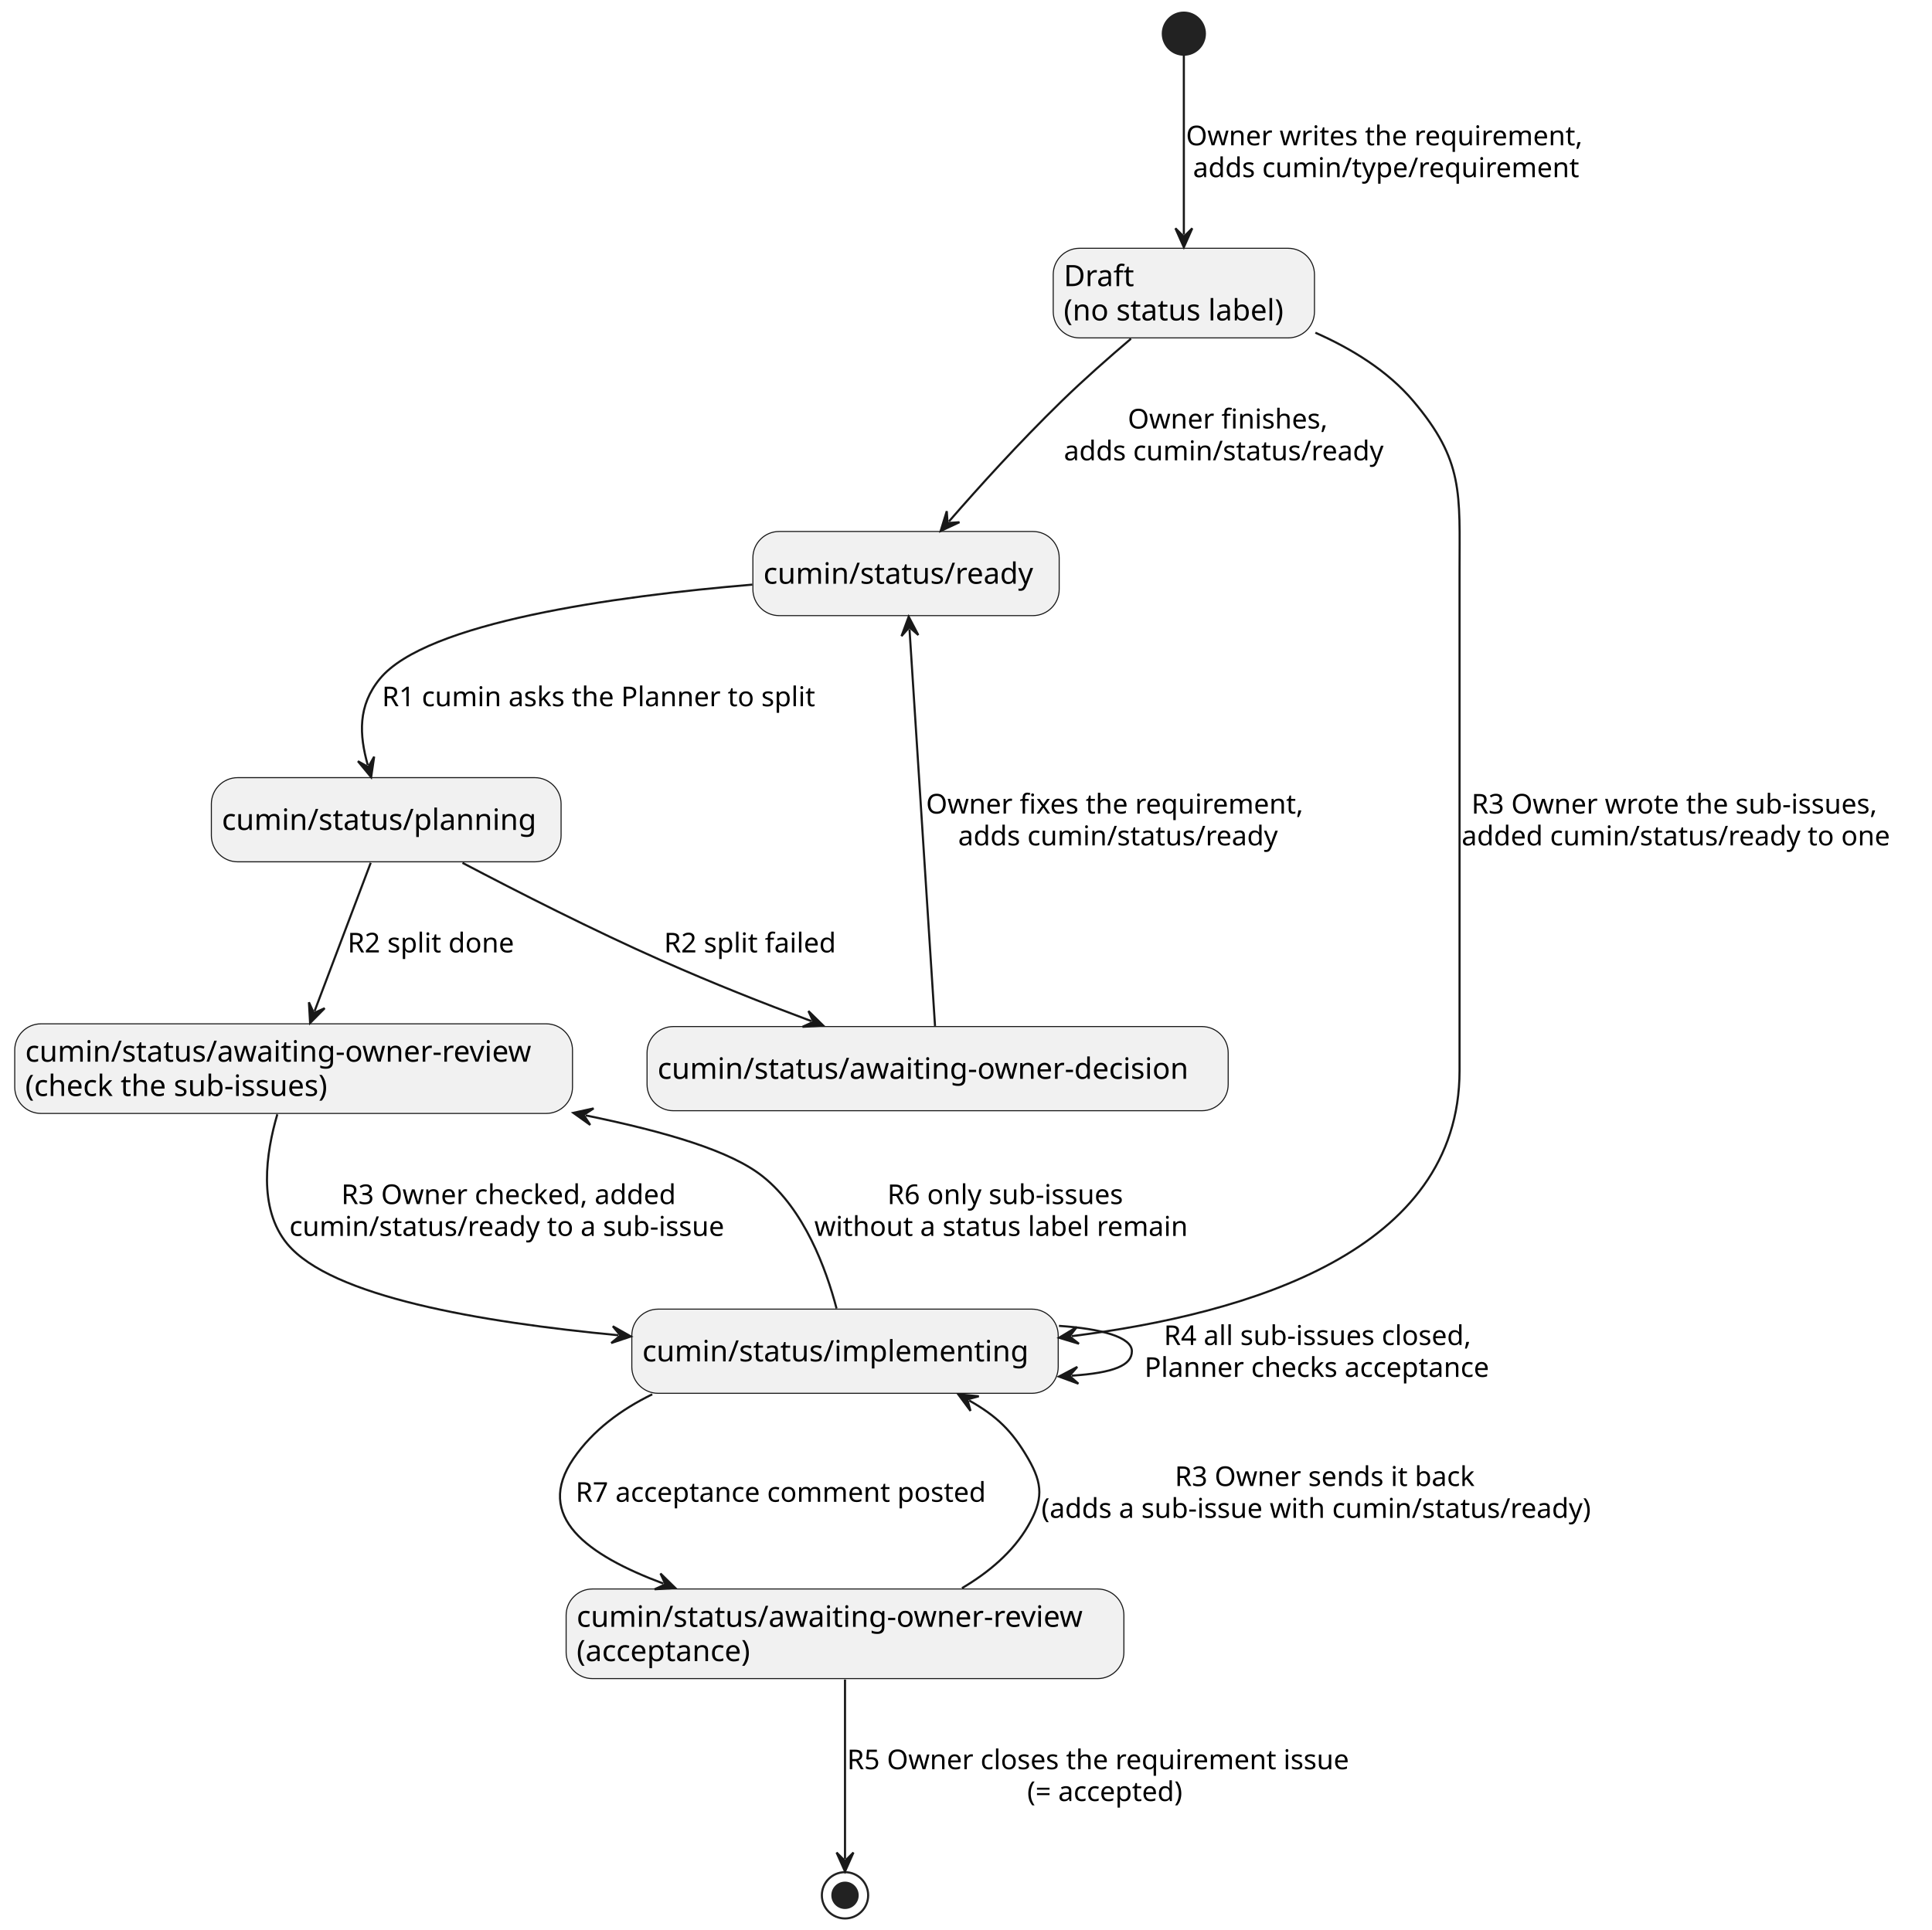
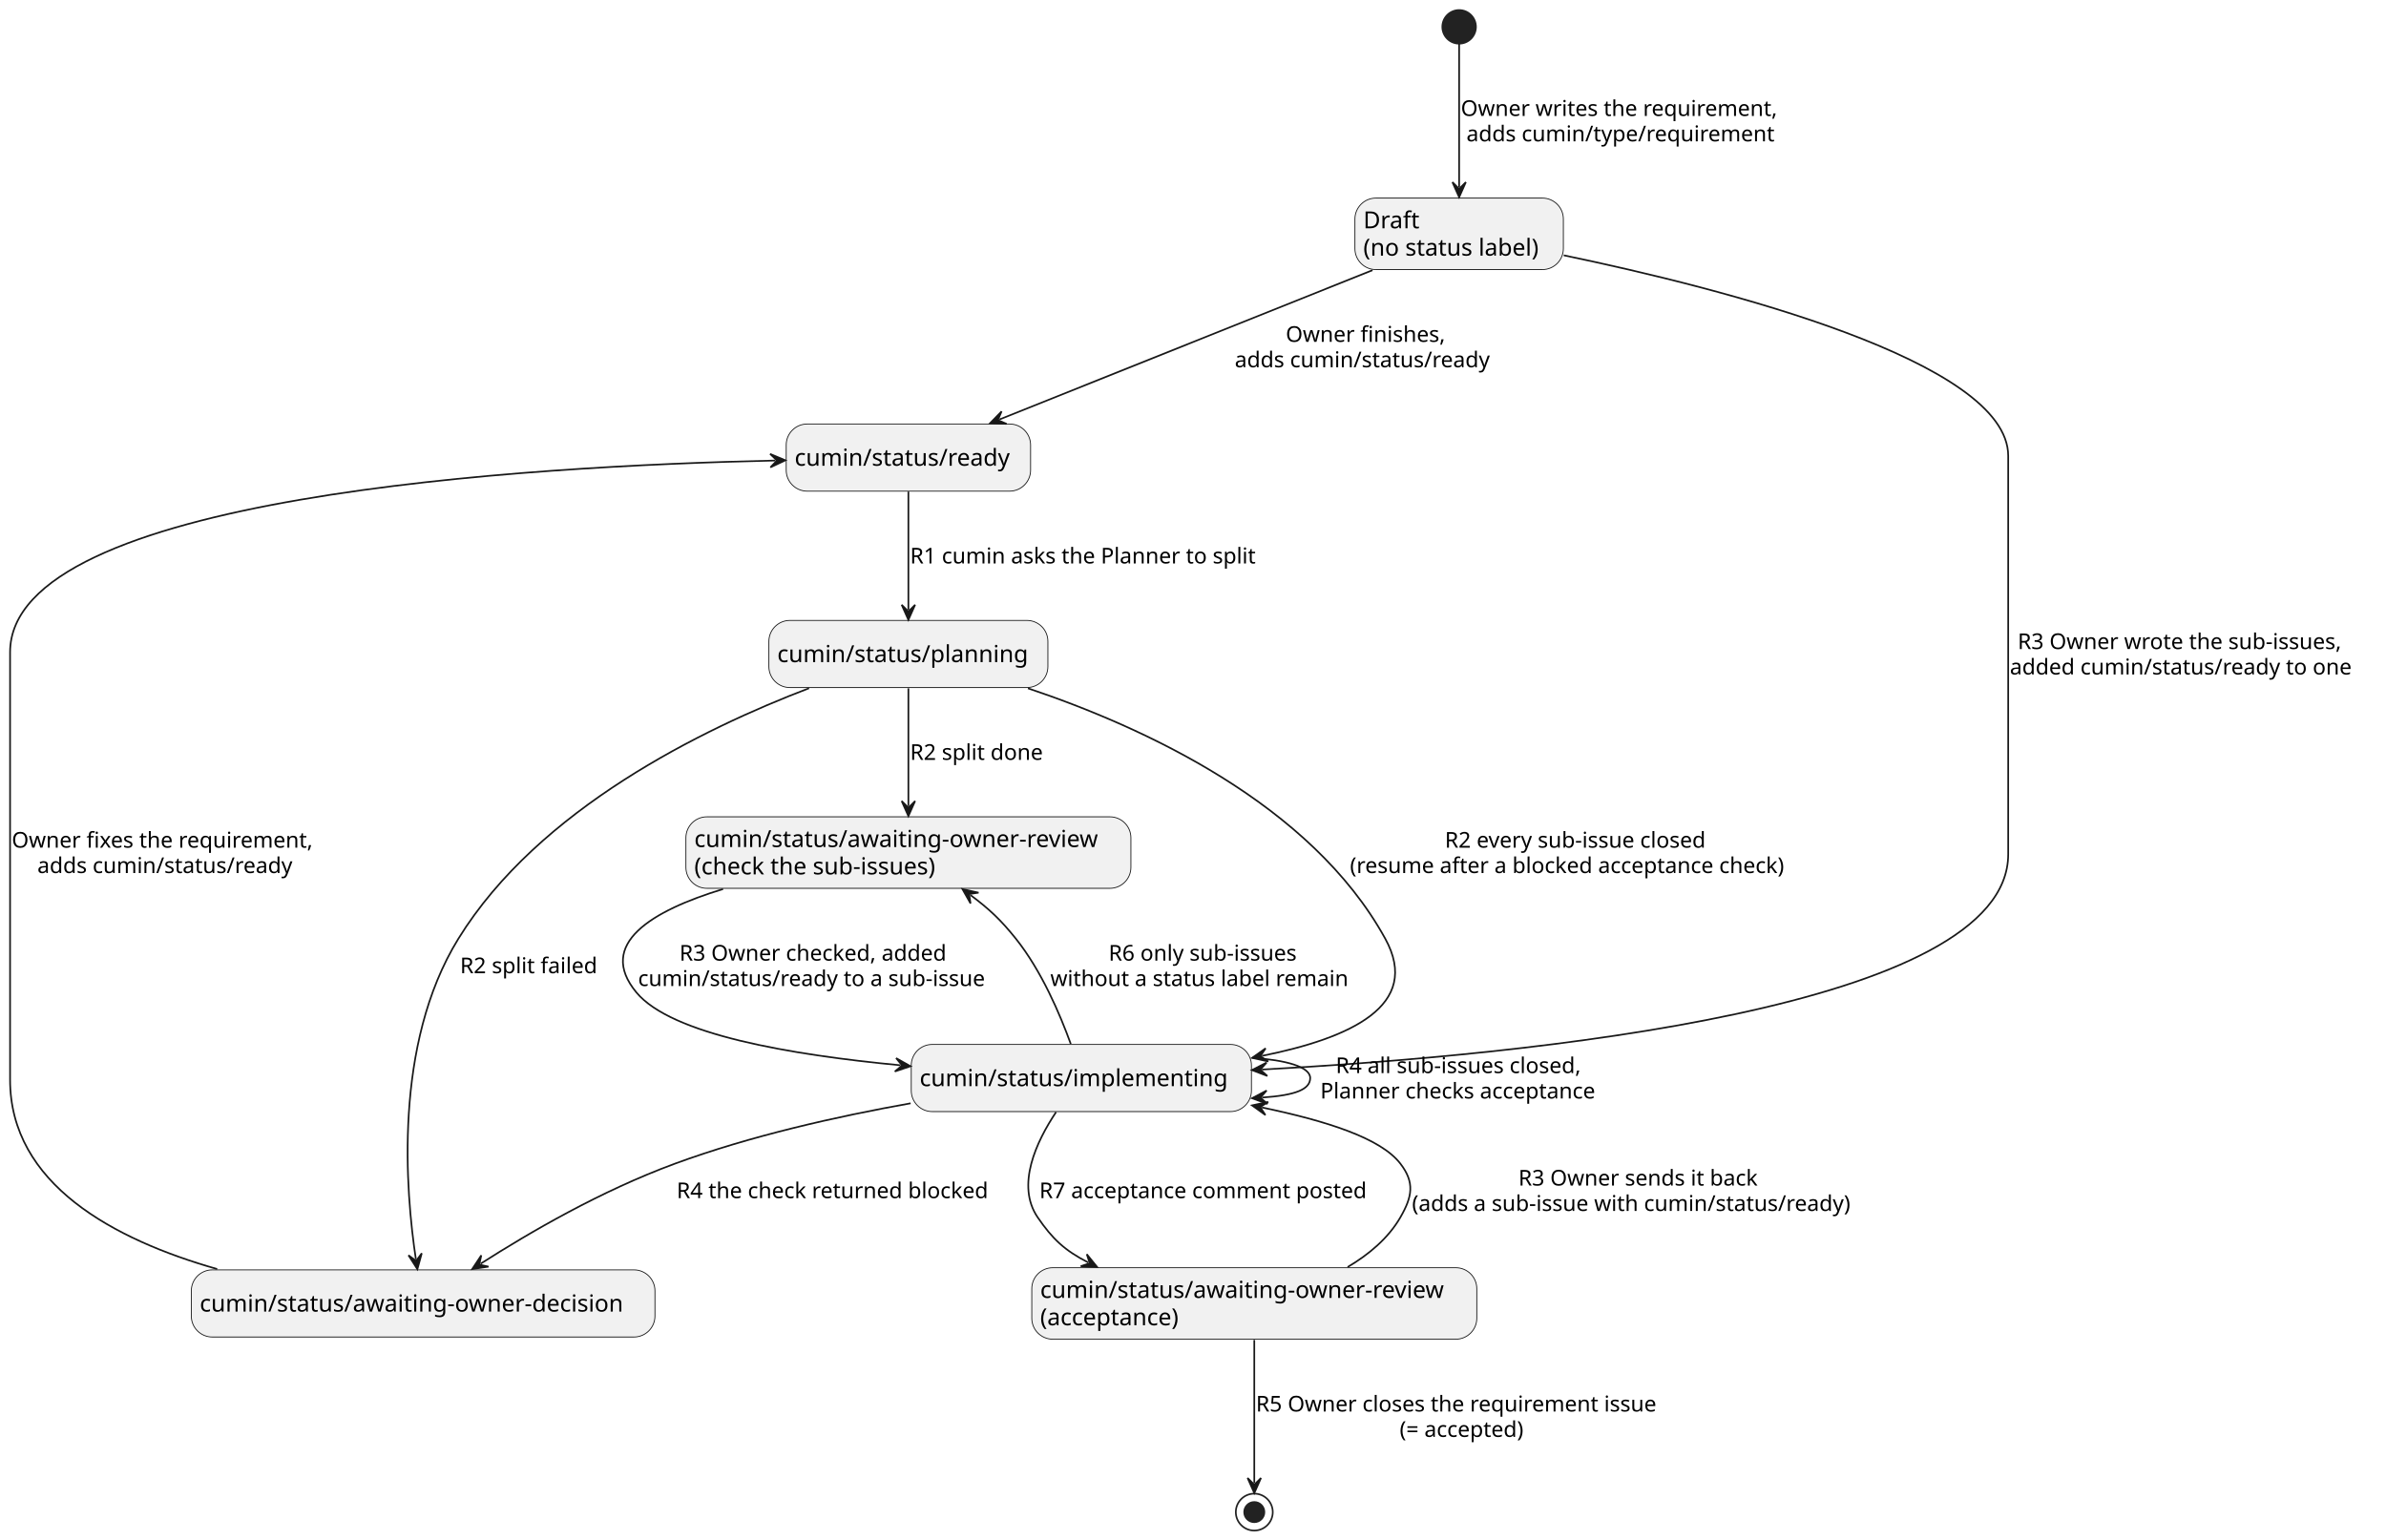
- <svg xmlns="http://www.w3.org/2000/svg" contentStyleType="text/css" data-diagram-type="STATE" height="917px" preserveAspectRatio="none" style="width:918px;height:917px;background:#FFFFFF;" version="1.1" viewBox="0 0 918 917" width="918px" zoomAndPan="magnify">
+ <svg xmlns="http://www.w3.org/2000/svg" contentStyleType="text/css" data-diagram-type="STATE" height="917px" preserveAspectRatio="none" style="width:1421px;height:917px;background:#FFFFFF;" version="1.1" viewBox="0 0 1421 917" width="1421px" zoomAndPan="magnify">
  <defs />
  <g>
-     <rect fill="#F1F1F1" height="42.594" rx="12.5" ry="12.5" style="stroke:#181818;stroke-width:0.5;" width="124.14" x="500.44" y="118" />
-     <text fill="#000000" font-family="sans-serif" font-size="14" lengthAdjust="spacing" textLength="35.533" x="505.44" y="135.995">Draft</text>
-     <text fill="#000000" font-family="sans-serif" font-size="14" lengthAdjust="spacing" textLength="114.14" x="505.44" y="152.292">(no status label)</text>
-     <rect fill="#F1F1F1" height="40" rx="12.5" ry="12.5" style="stroke:#181818;stroke-width:0.5;" width="145.543" x="357.74" y="252.59" />
-     <text fill="#000000" font-family="sans-serif" font-size="14" lengthAdjust="spacing" textLength="135.543" x="362.74" y="277.437">cumin/status/ready</text>
-     <rect fill="#F1F1F1" height="40" rx="12.5" ry="12.5" style="stroke:#181818;stroke-width:0.5;" width="166.174" x="100.43" y="369.59" />
-     <text fill="#000000" font-family="sans-serif" font-size="14" lengthAdjust="spacing" textLength="156.174" x="105.43" y="394.437">cumin/status/planning</text>
-     <rect fill="#F1F1F1" height="42.594" rx="12.5" ry="12.5" style="stroke:#181818;stroke-width:0.5;" width="265.028" x="7" y="486.59" />
-     <text fill="#000000" font-family="sans-serif" font-size="14" lengthAdjust="spacing" textLength="255.028" x="12" y="504.585">cumin/status/awaiting-owner-review</text>
-     <text fill="#000000" font-family="sans-serif" font-size="14" lengthAdjust="spacing" textLength="157.151" x="12" y="520.882">(check the sub-issues)</text>
-     <rect fill="#F1F1F1" height="40" rx="12.5" ry="12.5" style="stroke:#181818;stroke-width:0.5;" width="202.602" x="300.21" y="622.19" />
-     <text fill="#000000" font-family="sans-serif" font-size="14" lengthAdjust="spacing" textLength="192.602" x="305.21" y="647.037">cumin/status/implementing</text>
-     <rect fill="#F1F1F1" height="42.594" rx="12.5" ry="12.5" style="stroke:#181818;stroke-width:0.5;" width="265.028" x="269" y="755.19" />
-     <text fill="#000000" font-family="sans-serif" font-size="14" lengthAdjust="spacing" textLength="255.028" x="274" y="773.185">cumin/status/awaiting-owner-review</text>
-     <text fill="#000000" font-family="sans-serif" font-size="14" lengthAdjust="spacing" textLength="91.649" x="274" y="789.482">(acceptance)</text>
-     <rect fill="#F1F1F1" height="40" rx="12.5" ry="12.5" style="stroke:#181818;stroke-width:0.5;" width="276.13" x="307.45" y="487.89" />
-     <text fill="#000000" font-family="sans-serif" font-size="14" lengthAdjust="spacing" textLength="266.13" x="312.45" y="512.737">cumin/status/awaiting-owner-decision</text>
-     <ellipse cx="562.51" cy="16" fill="#222222" rx="10" ry="10" style="stroke:#222222;stroke-width:1;" />
-     <ellipse cx="401.51" cy="900.78" fill="none" rx="11" ry="11" style="stroke:#222222;stroke-width:1;" />
-     <ellipse cx="401.51" cy="900.78" fill="#222222" rx="6" ry="6" style="stroke:#222222;stroke-width:1;" />
+     <rect fill="#F1F1F1" height="42.594" rx="12.5" ry="12.5" style="stroke:#181818;stroke-width:0.5;" width="124.14" x="806.93" y="118" />
+     <text fill="#000000" font-family="sans-serif" font-size="14" lengthAdjust="spacing" textLength="35.533" x="811.93" y="135.995">Draft</text>
+     <text fill="#000000" font-family="sans-serif" font-size="14" lengthAdjust="spacing" textLength="114.14" x="811.93" y="152.292">(no status label)</text>
+     <rect fill="#F1F1F1" height="40" rx="12.5" ry="12.5" style="stroke:#181818;stroke-width:0.5;" width="145.543" x="468.23" y="252.59" />
+     <text fill="#000000" font-family="sans-serif" font-size="14" lengthAdjust="spacing" textLength="135.543" x="473.23" y="277.437">cumin/status/ready</text>
+     <rect fill="#F1F1F1" height="40" rx="12.5" ry="12.5" style="stroke:#181818;stroke-width:0.5;" width="166.174" x="457.91" y="369.59" />
+     <text fill="#000000" font-family="sans-serif" font-size="14" lengthAdjust="spacing" textLength="156.174" x="462.91" y="394.437">cumin/status/planning</text>
+     <rect fill="#F1F1F1" height="42.594" rx="12.5" ry="12.5" style="stroke:#181818;stroke-width:0.5;" width="265.028" x="408.49" y="486.59" />
+     <text fill="#000000" font-family="sans-serif" font-size="14" lengthAdjust="spacing" textLength="255.028" x="413.49" y="504.585">cumin/status/awaiting-owner-review</text>
+     <text fill="#000000" font-family="sans-serif" font-size="14" lengthAdjust="spacing" textLength="157.151" x="413.49" y="520.882">(check the sub-issues)</text>
+     <rect fill="#F1F1F1" height="40" rx="12.5" ry="12.5" style="stroke:#181818;stroke-width:0.5;" width="202.602" x="542.7" y="622.19" />
+     <text fill="#000000" font-family="sans-serif" font-size="14" lengthAdjust="spacing" textLength="192.602" x="547.7" y="647.037">cumin/status/implementing</text>
+     <rect fill="#F1F1F1" height="42.594" rx="12.5" ry="12.5" style="stroke:#181818;stroke-width:0.5;" width="265.028" x="614.49" y="755.19" />
+     <text fill="#000000" font-family="sans-serif" font-size="14" lengthAdjust="spacing" textLength="255.028" x="619.49" y="773.185">cumin/status/awaiting-owner-review</text>
+     <text fill="#000000" font-family="sans-serif" font-size="14" lengthAdjust="spacing" textLength="91.649" x="619.49" y="789.482">(acceptance)</text>
+     <rect fill="#F1F1F1" height="40" rx="12.5" ry="12.5" style="stroke:#181818;stroke-width:0.5;" width="276.13" x="113.94" y="756.48" />
+     <text fill="#000000" font-family="sans-serif" font-size="14" lengthAdjust="spacing" textLength="266.13" x="118.94" y="781.327">cumin/status/awaiting-owner-decision</text>
+     <ellipse cx="869" cy="16" fill="#222222" rx="10" ry="10" style="stroke:#222222;stroke-width:1;" />
+     <ellipse cx="747" cy="900.78" fill="none" rx="11" ry="11" style="stroke:#222222;stroke-width:1;" />
+     <ellipse cx="747" cy="900.78" fill="#222222" rx="6" ry="6" style="stroke:#222222;stroke-width:1;" />
    <g class="link" data-entity-1=".start." data-entity-2="Draft" data-source-line="15" data-uid="lnk3" id="link_.start._Draft">
-       <path d="M562.51,26.12 C562.51,45.4 562.51,84.74 562.51,111.5" fill="none" id="*start*-to-Draft" style="stroke:#181818;stroke-width:1;" />
-       <polygon fill="#181818" points="562.51,117.5,566.51,108.5,562.51,112.5,558.51,108.5,562.51,117.5" style="stroke:#181818;stroke-width:1;" />
-       <text fill="#000000" font-family="sans-serif" font-size="13" lengthAdjust="spacing" textLength="200.554" x="563.51" y="69.067">Owner writes the requirement,</text>
-       <text fill="#000000" font-family="sans-serif" font-size="13" lengthAdjust="spacing" textLength="193.864" x="566.855" y="84.2">adds cumin/type/requirement</text>
+       <path d="M869,26.12 C869,45.4 869,84.74 869,111.5" fill="none" id="*start*-to-Draft" style="stroke:#181818;stroke-width:1;" />
+       <polygon fill="#181818" points="869,117.5,873,108.5,869,112.5,865,108.5,869,117.5" style="stroke:#181818;stroke-width:1;" />
+       <text fill="#000000" font-family="sans-serif" font-size="13" lengthAdjust="spacing" textLength="200.554" x="870" y="69.067">Owner writes the requirement,</text>
+       <text fill="#000000" font-family="sans-serif" font-size="13" lengthAdjust="spacing" textLength="193.864" x="873.345" y="84.2">adds cumin/type/requirement</text>
    </g>
    <g class="link" data-entity-1="Draft" data-entity-2="Ready" data-source-line="16" data-uid="lnk4" id="link_Draft_Ready">
-       <path d="M537.4,160.97 C526.98,169.83 514.92,180.45 504.51,190.59 C483.78,210.8 465.522,231.046 450.901,247.826" fill="none" id="Draft-to-Ready" style="stroke:#181818;stroke-width:1;" />
-       <polygon fill="#181818" points="446.96,252.35,455.888,248.192,450.245,248.58,449.856,242.937,446.96,252.35" style="stroke:#181818;stroke-width:1;" />
-       <text fill="#000000" font-family="sans-serif" font-size="13" lengthAdjust="spacing" textLength="100.534" x="535.861" y="203.657">Owner finishes,</text>
-       <text fill="#000000" font-family="sans-serif" font-size="13" lengthAdjust="spacing" textLength="161.237" x="505.51" y="218.79">adds cumin/status/ready</text>
+       <path d="M817.39,160.96 C754.97,185.94 656.26,225.45 595.21,249.89" fill="none" id="Draft-to-Ready" style="stroke:#181818;stroke-width:1;" />
+       <polygon fill="#181818" points="589.64,252.12,599.482,252.489,594.282,250.262,596.509,245.062,589.64,252.12" style="stroke:#181818;stroke-width:1;" />
+       <text fill="#000000" font-family="sans-serif" font-size="13" lengthAdjust="spacing" textLength="100.534" x="765.731" y="203.657">Owner finishes,</text>
+       <text fill="#000000" font-family="sans-serif" font-size="13" lengthAdjust="spacing" textLength="161.237" x="735.38" y="218.79">adds cumin/status/ready</text>
    </g>
    <g class="link" data-entity-1="Draft" data-entity-2="Implementing" data-source-line="17" data-uid="lnk5" id="link_Draft_Implementing">
-       <path d="M625.01,158.12 C642.15,165.68 659.34,176.19 671.51,190.59 C695.6,219.08 693.51,234.29 693.51,271.59 C693.51,271.59 693.51,271.59 693.51,508.89 C693.51,594.74 593.453,624.409 509.183,635.039" fill="none" id="Draft-to-Implementing" style="stroke:#181818;stroke-width:1;" />
-       <polygon fill="#181818" points="503.23,635.79,512.66,638.632,508.191,635.164,511.659,630.695,503.23,635.79" style="stroke:#181818;stroke-width:1;" />
-       <text fill="#000000" font-family="sans-serif" font-size="13" lengthAdjust="spacing" textLength="206.895" x="699.172" y="386.657">R3 Owner wrote the sub-issues,</text>
-       <text fill="#000000" font-family="sans-serif" font-size="13" lengthAdjust="spacing" textLength="216.22" x="694.51" y="401.79">added cumin/status/ready to one</text>
+       <path d="M931.28,152.09 C1026.15,171.87 1196,215.16 1196,271.59 C1196,271.59 1196,271.59 1196,508.89 C1196,600.48 910.981,628.485 751.561,637.135" fill="none" id="Draft-to-Implementing" style="stroke:#181818;stroke-width:1;" />
+       <polygon fill="#181818" points="745.57,637.46,754.774,640.966,750.563,637.189,754.34,632.978,745.57,637.46" style="stroke:#181818;stroke-width:1;" />
+       <text fill="#000000" font-family="sans-serif" font-size="13" lengthAdjust="spacing" textLength="206.895" x="1201.662" y="386.657">R3 Owner wrote the sub-issues,</text>
+       <text fill="#000000" font-family="sans-serif" font-size="13" lengthAdjust="spacing" textLength="216.22" x="1197" y="401.79">added cumin/status/ready to one</text>
    </g>
    <g class="link" data-entity-1="Ready" data-entity-2="Planning" data-source-line="18" data-uid="lnk6" id="link_Ready_Planning">
-       <path d="M357.48,277.85 C291.89,283.39 202.61,295.74 180.51,322.59 C169.95,335.43 170.696,349.121 174.737,363.591" fill="none" id="Ready-to-Planning" style="stroke:#181818;stroke-width:1;" />
-       <polygon fill="#181818" points="176.35,369.37,177.782,359.626,175.005,364.554,170.077,361.777,176.35,369.37" style="stroke:#181818;stroke-width:1;" />
-       <text fill="#000000" font-family="sans-serif" font-size="13" lengthAdjust="spacing" textLength="222.009" x="181.51" y="335.657">R1 cumin asks the Planner to split</text>
+       <path d="M541,292.84 C541,314.07 541,342.03 541,363.28" fill="none" id="Ready-to-Planning" style="stroke:#181818;stroke-width:1;" />
+       <polygon fill="#181818" points="541,369.28,545,360.28,541,364.28,537,360.28,541,369.28" style="stroke:#181818;stroke-width:1;" />
+       <text fill="#000000" font-family="sans-serif" font-size="13" lengthAdjust="spacing" textLength="222.009" x="542" y="335.657">R1 cumin asks the Planner to split</text>
    </g>
    <g class="link" data-entity-1="Planning" data-entity-2="PlanReview" data-source-line="19" data-uid="lnk7" id="link_Planning_PlanReview">
-       <path d="M176.15,410.06 C168.17,431.14 157.622,459.018 149.472,480.568" fill="none" id="Planning-to-PlanReview" style="stroke:#181818;stroke-width:1;" />
-       <polygon fill="#181818" points="147.35,486.18,154.275,479.177,149.119,481.503,146.792,476.347,147.35,486.18" style="stroke:#181818;stroke-width:1;" />
-       <text fill="#000000" font-family="sans-serif" font-size="13" lengthAdjust="spacing" textLength="85.357" x="165.15" y="452.657">R2 split done</text>
+       <path d="M541,410.06 C541,431.14 541,458.63 541,480.18" fill="none" id="Planning-to-PlanReview" style="stroke:#181818;stroke-width:1;" />
+       <polygon fill="#181818" points="541,486.18,545,477.18,541,481.18,537,477.18,541,486.18" style="stroke:#181818;stroke-width:1;" />
+       <text fill="#000000" font-family="sans-serif" font-size="13" lengthAdjust="spacing" textLength="85.357" x="542" y="452.657">R2 split done</text>
    </g>
-     <g class="link" data-entity-1="Planning" data-entity-2="Decision" data-source-line="20" data-uid="lnk8" id="link_Planning_Decision">
-       <path d="M219.75,410.08 C245.79,423.78 281.91,442.16 314.51,456.59 C339.35,467.59 361.789,476.441 385.539,485.311" fill="none" id="Planning-to-Decision" style="stroke:#181818;stroke-width:1;" />
-       <polygon fill="#181818" points="391.16,487.41,384.128,480.514,386.476,485.661,381.329,488.008,391.16,487.41" style="stroke:#181818;stroke-width:1;" />
-       <text fill="#000000" font-family="sans-serif" font-size="13" lengthAdjust="spacing" textLength="88.931" x="315.51" y="452.657">R2 split failed</text>
+     <g class="link" data-entity-1="Planning" data-entity-2="Implementing" data-source-line="20" data-uid="lnk8" id="link_Planning_Implementing">
+       <path d="M612.19,410.03 C680.87,433.06 780.75,478.82 825,559.19 C846.96,599.08 804.042,618.447 751.602,628.997" fill="none" id="Planning-to-Implementing" style="stroke:#181818;stroke-width:1;" />
+       <polygon fill="#181818" points="745.72,630.18,755.332,632.326,750.622,629.194,753.754,624.484,745.72,630.18" style="stroke:#181818;stroke-width:1;" />
+       <text fill="#000000" font-family="sans-serif" font-size="13" lengthAdjust="spacing" textLength="169.514" x="860.5" y="504.957">R2 every sub-issue closed</text>
+       <text fill="#000000" font-family="sans-serif" font-size="13" lengthAdjust="spacing" textLength="282.534" x="803.99" y="520.09">(resume after a blocked acceptance check)</text>
    </g>
-     <g class="link" data-entity-1="Decision" data-entity-2="Ready" data-source-line="21" data-uid="lnk9" id="link_Decision_Ready">
-       <path d="M444.28,487.62 C441.46,443.8 434.985,343.098 432.155,299.068" fill="none" id="Decision-to-Ready" style="stroke:#181818;stroke-width:1;" />
-       <polygon fill="#181818" points="431.77,293.08,428.356,302.318,432.091,298.07,436.339,301.805,431.77,293.08" style="stroke:#181818;stroke-width:1;" />
-       <text fill="#000000" font-family="sans-serif" font-size="13" lengthAdjust="spacing" textLength="191.75" x="440.01" y="386.657">Owner fixes the requirement,</text>
-       <text fill="#000000" font-family="sans-serif" font-size="13" lengthAdjust="spacing" textLength="161.237" x="455.267" y="401.79">adds cumin/status/ready</text>
+     <g class="link" data-entity-1="Planning" data-entity-2="Decision" data-source-line="21" data-uid="lnk9" id="link_Planning_Decision">
+       <path d="M481.83,409.99 C418.5,434.14 320.71,481.89 273,559.19 C234.06,622.27 241.637,710.017 247.677,750.147" fill="none" id="Planning-to-Decision" style="stroke:#181818;stroke-width:1;" />
+       <polygon fill="#181818" points="248.57,756.08,251.186,746.585,247.826,751.136,243.275,747.776,248.57,756.08" style="stroke:#181818;stroke-width:1;" />
+       <text fill="#000000" font-family="sans-serif" font-size="13" lengthAdjust="spacing" textLength="88.931" x="274" y="579.757">R2 split failed</text>
    </g>
-     <g class="link" data-entity-1="PlanReview" data-entity-2="Implementing" data-source-line="22" data-uid="lnk10" id="link_PlanReview_Implementing">
-       <path d="M131.77,529.6 C126.4,547.9 122.46,574.24 136.51,591.19 C157.36,616.33 228.197,628.351 293.797,634.601" fill="none" id="PlanReview-to-Implementing" style="stroke:#181818;stroke-width:1;" />
-       <polygon fill="#181818" points="299.77,635.17,291.19,630.334,294.793,634.696,290.431,638.298,299.77,635.17" style="stroke:#181818;stroke-width:1;" />
-       <text fill="#000000" font-family="sans-serif" font-size="13" lengthAdjust="spacing" textLength="171.31" x="162.167" y="572.257">R3 Owner checked, added</text>
-       <text fill="#000000" font-family="sans-serif" font-size="13" lengthAdjust="spacing" textLength="220.625" x="137.51" y="587.39">cumin/status/ready to a sub-issue</text>
+     <g class="link" data-entity-1="Decision" data-entity-2="Ready" data-source-line="22" data-uid="lnk10" id="link_Decision_Ready">
+       <path d="M129.36,755.99 C67.74,738.46 6,705.38 6,643.19 C6,388.59 6,388.59 6,388.59 C6,295.25 315.212,277.583 461.731,274.343" fill="none" id="Decision-to-Ready" style="stroke:#181818;stroke-width:1;" />
+       <polygon fill="#181818" points="467.73,274.21,458.644,270.41,462.731,274.32,458.821,278.408,467.73,274.21" style="stroke:#181818;stroke-width:1;" />
+       <text fill="#000000" font-family="sans-serif" font-size="13" lengthAdjust="spacing" textLength="191.75" x="7" y="504.957">Owner fixes the requirement,</text>
+       <text fill="#000000" font-family="sans-serif" font-size="13" lengthAdjust="spacing" textLength="161.237" x="22.257" y="520.09">adds cumin/status/ready</text>
    </g>
-     <g class="link" data-entity-1="Implementing" data-entity-2="PlanReview" data-source-line="25" data-uid="lnk13" id="link_Implementing_PlanReview">
-       <path d="M397.49,621.88 C392.53,603.03 382.22,574.93 362.51,559.19 C347.36,547.07 317.147,538.087 278.307,530.107" fill="none" id="Implementing-to-PlanReview" style="stroke:#181818;stroke-width:1;" />
-       <polygon fill="#181818" points="272.43,528.9,280.441,534.629,277.328,529.906,282.051,526.793,272.43,528.9" style="stroke:#181818;stroke-width:1;" />
-       <text fill="#000000" font-family="sans-serif" font-size="13" lengthAdjust="spacing" textLength="121.189" x="421.623" y="572.257">R6 only sub-issues</text>
-       <text fill="#000000" font-family="sans-serif" font-size="13" lengthAdjust="spacing" textLength="190.576" x="386.93" y="587.39">without a status label remain</text>
+     <g class="link" data-entity-1="PlanReview" data-entity-2="Implementing" data-source-line="23" data-uid="lnk11" id="link_PlanReview_Implementing">
+       <path d="M430.62,529.62 C388.22,542.55 355.09,562.35 379,591.19 C399.84,616.33 470.687,628.351 536.287,634.601" fill="none" id="PlanReview-to-Implementing" style="stroke:#181818;stroke-width:1;" />
+       <polygon fill="#181818" points="542.26,635.17,533.68,630.334,537.283,634.696,532.921,638.298,542.26,635.17" style="stroke:#181818;stroke-width:1;" />
+       <text fill="#000000" font-family="sans-serif" font-size="13" lengthAdjust="spacing" textLength="171.31" x="404.658" y="572.257">R3 Owner checked, added</text>
+       <text fill="#000000" font-family="sans-serif" font-size="13" lengthAdjust="spacing" textLength="220.625" x="380" y="587.39">cumin/status/ready to a sub-issue</text>
    </g>
-     <g class="link" data-entity-1="Implementing" data-entity-2="Implementing" data-source-line="23" data-uid="lnk11" id="link_Implementing_Implementing">
-       <path d="M503.16,630.14 C523.39,631.5 537.82,635.51 537.82,642.19 C537.82,648.86 529.376,652.467 509.147,653.827" fill="none" id="Implementing-to-Implementing" style="stroke:#181818;stroke-width:1;" />
-       <polygon fill="#181818" points="503.16,654.23,512.408,657.617,508.149,653.895,511.871,649.635,503.16,654.23" style="stroke:#181818;stroke-width:1;" />
-       <text fill="#000000" font-family="sans-serif" font-size="13" lengthAdjust="spacing" textLength="158.882" x="553.027" y="639.257">R4 all sub-issues closed,</text>
-       <text fill="#000000" font-family="sans-serif" font-size="13" lengthAdjust="spacing" textLength="177.296" x="543.82" y="654.39">Planner checks acceptance</text>
+     <g class="link" data-entity-1="Implementing" data-entity-2="PlanReview" data-source-line="27" data-uid="lnk15" id="link_Implementing_PlanReview">
+       <path d="M637.7,621.88 C631.34,604.31 620.26,578.27 605,559.19 C596.09,548.04 589.065,541.441 577.985,533.201" fill="none" id="Implementing-to-PlanReview" style="stroke:#181818;stroke-width:1;" />
+       <polygon fill="#181818" points="573.17,529.62,578.005,538.201,577.182,532.604,582.779,531.781,573.17,529.62" style="stroke:#181818;stroke-width:1;" />
+       <text fill="#000000" font-family="sans-serif" font-size="13" lengthAdjust="spacing" textLength="121.189" x="660.233" y="572.257">R6 only sub-issues</text>
+       <text fill="#000000" font-family="sans-serif" font-size="13" lengthAdjust="spacing" textLength="190.576" x="625.54" y="587.39">without a status label remain</text>
    </g>
-     <g class="link" data-entity-1="Implementing" data-entity-2="Acceptance" data-source-line="24" data-uid="lnk12" id="link_Implementing_Acceptance">
-       <path d="M309.92,662.67 C295.17,669.87 281.74,679.71 272.51,693.19 C253.6,720.8 278.929,739.071 315.249,752.631" fill="none" id="Implementing-to-Acceptance" style="stroke:#181818;stroke-width:1;" />
-       <polygon fill="#181818" points="320.87,754.73,313.837,747.835,316.186,752.981,311.039,755.33,320.87,754.73" style="stroke:#181818;stroke-width:1;" />
-       <text fill="#000000" font-family="sans-serif" font-size="13" lengthAdjust="spacing" textLength="210.749" x="273.51" y="713.757">R7 acceptance comment posted</text>
+     <g class="link" data-entity-1="Implementing" data-entity-2="Implementing" data-source-line="24" data-uid="lnk12" id="link_Implementing_Implementing">
+       <path d="M745.65,630.14 C765.88,631.5 780.3,635.51 780.3,642.19 C780.3,648.86 771.866,652.467 751.636,653.827" fill="none" id="Implementing-to-Implementing" style="stroke:#181818;stroke-width:1;" />
+       <polygon fill="#181818" points="745.65,654.23,754.898,657.617,750.639,653.895,754.361,649.635,745.65,654.23" style="stroke:#181818;stroke-width:1;" />
+       <text fill="#000000" font-family="sans-serif" font-size="13" lengthAdjust="spacing" textLength="158.882" x="795.507" y="639.257">R4 all sub-issues closed,</text>
+       <text fill="#000000" font-family="sans-serif" font-size="13" lengthAdjust="spacing" textLength="177.296" x="786.3" y="654.39">Planner checks acceptance</text>
    </g>
-     <g class="link" data-entity-1="Acceptance" data-entity-2="Implementing" data-source-line="26" data-uid="lnk14" id="link_Acceptance_Implementing">
-       <path d="M457.09,754.8 C469.59,747.43 481.28,737.73 488.51,725.19 C495.62,712.87 495.64,705.5 488.51,693.19 C480.92,680.07 473.661,673.046 460.501,665.596" fill="none" id="Acceptance-to-Implementing" style="stroke:#181818;stroke-width:1;" />
-       <polygon fill="#181818" points="455.28,662.64,461.142,670.555,459.631,665.103,465.083,663.593,455.28,662.64" style="stroke:#181818;stroke-width:1;" />
-       <text fill="#000000" font-family="sans-serif" font-size="13" lengthAdjust="spacing" textLength="153.918" x="558.228" y="706.257">R3 Owner sends it back</text>
-       <text fill="#000000" font-family="sans-serif" font-size="13" lengthAdjust="spacing" textLength="280.674" x="494.85" y="721.39">(adds a sub-issue with cumin/status/ready)</text>
+     <g class="link" data-entity-1="Implementing" data-entity-2="Decision" data-source-line="25" data-uid="lnk13" id="link_Implementing_Decision">
+       <path d="M542.34,657.25 C498.35,665.1 446.79,676.7 402,693.19 C357.68,709.5 315.609,734.073 286.259,752.793" fill="none" id="Implementing-to-Decision" style="stroke:#181818;stroke-width:1;" />
+       <polygon fill="#181818" points="281.2,756.02,290.939,754.553,285.416,753.331,286.637,747.808,281.2,756.02" style="stroke:#181818;stroke-width:1;" />
+       <text fill="#000000" font-family="sans-serif" font-size="13" lengthAdjust="spacing" textLength="200.484" x="403" y="713.757">R4 the check returned blocked</text>
    </g>
-     <g class="link" data-entity-1="Acceptance" data-entity-2=".end." data-source-line="27" data-uid="lnk16" id="link_Acceptance_.end.">
-       <path d="M401.51,798.23 C401.51,824.67 401.51,863.36 401.51,883.45" fill="none" id="Acceptance-to-*end*" style="stroke:#181818;stroke-width:1;" />
-       <polygon fill="#181818" points="401.51,889.45,405.51,880.45,401.51,884.45,397.51,880.45,401.51,889.45" style="stroke:#181818;stroke-width:1;" />
-       <text fill="#000000" font-family="sans-serif" font-size="13" lengthAdjust="spacing" textLength="256.185" x="402.51" y="840.847">R5 Owner closes the requirement issue</text>
-       <text fill="#000000" font-family="sans-serif" font-size="13" lengthAdjust="spacing" textLength="85.027" x="488.089" y="855.98">(= accepted)</text>
+     <g class="link" data-entity-1="Implementing" data-entity-2="Acceptance" data-source-line="26" data-uid="lnk14" id="link_Implementing_Acceptance">
+       <path d="M628.95,662.48 C617.23,680.05 604.94,706.07 618,725.19 C626.82,738.09 634.125,744.954 648.105,752.084" fill="none" id="Implementing-to-Acceptance" style="stroke:#181818;stroke-width:1;" />
+       <polygon fill="#181818" points="653.45,754.81,647.25,747.158,648.996,752.538,643.615,754.284,653.45,754.81" style="stroke:#181818;stroke-width:1;" />
+       <text fill="#000000" font-family="sans-serif" font-size="13" lengthAdjust="spacing" textLength="210.749" x="619" y="713.757">R7 acceptance comment posted</text>
+     </g>
+     <g class="link" data-entity-1="Acceptance" data-entity-2="Implementing" data-source-line="28" data-uid="lnk16" id="link_Acceptance_Implementing">
+       <path d="M802.58,754.8 C815.07,747.43 826.76,737.73 834,725.19 C841.11,712.87 842.68,704.45 834,693.19 C822.34,678.06 790.384,667.826 751.524,659.716" fill="none" id="Acceptance-to-Implementing" style="stroke:#181818;stroke-width:1;" />
+       <polygon fill="#181818" points="745.65,658.49,753.643,664.244,750.544,659.511,755.277,656.413,745.65,658.49" style="stroke:#181818;stroke-width:1;" />
+       <text fill="#000000" font-family="sans-serif" font-size="13" lengthAdjust="spacing" textLength="153.918" x="904.318" y="706.257">R3 Owner sends it back</text>
+       <text fill="#000000" font-family="sans-serif" font-size="13" lengthAdjust="spacing" textLength="280.674" x="840.94" y="721.39">(adds a sub-issue with cumin/status/ready)</text>
+     </g>
+     <g class="link" data-entity-1="Acceptance" data-entity-2=".end." data-source-line="29" data-uid="lnk18" id="link_Acceptance_.end.">
+       <path d="M747,798.23 C747,824.67 747,863.36 747,883.45" fill="none" id="Acceptance-to-*end*" style="stroke:#181818;stroke-width:1;" />
+       <polygon fill="#181818" points="747,889.45,751,880.45,747,884.45,743,880.45,747,889.45" style="stroke:#181818;stroke-width:1;" />
+       <text fill="#000000" font-family="sans-serif" font-size="13" lengthAdjust="spacing" textLength="256.185" x="748" y="840.847">R5 Owner closes the requirement issue</text>
+       <text fill="#000000" font-family="sans-serif" font-size="13" lengthAdjust="spacing" textLength="85.027" x="833.579" y="855.98">(= accepted)</text>
    </g>
  </g>
</svg>
